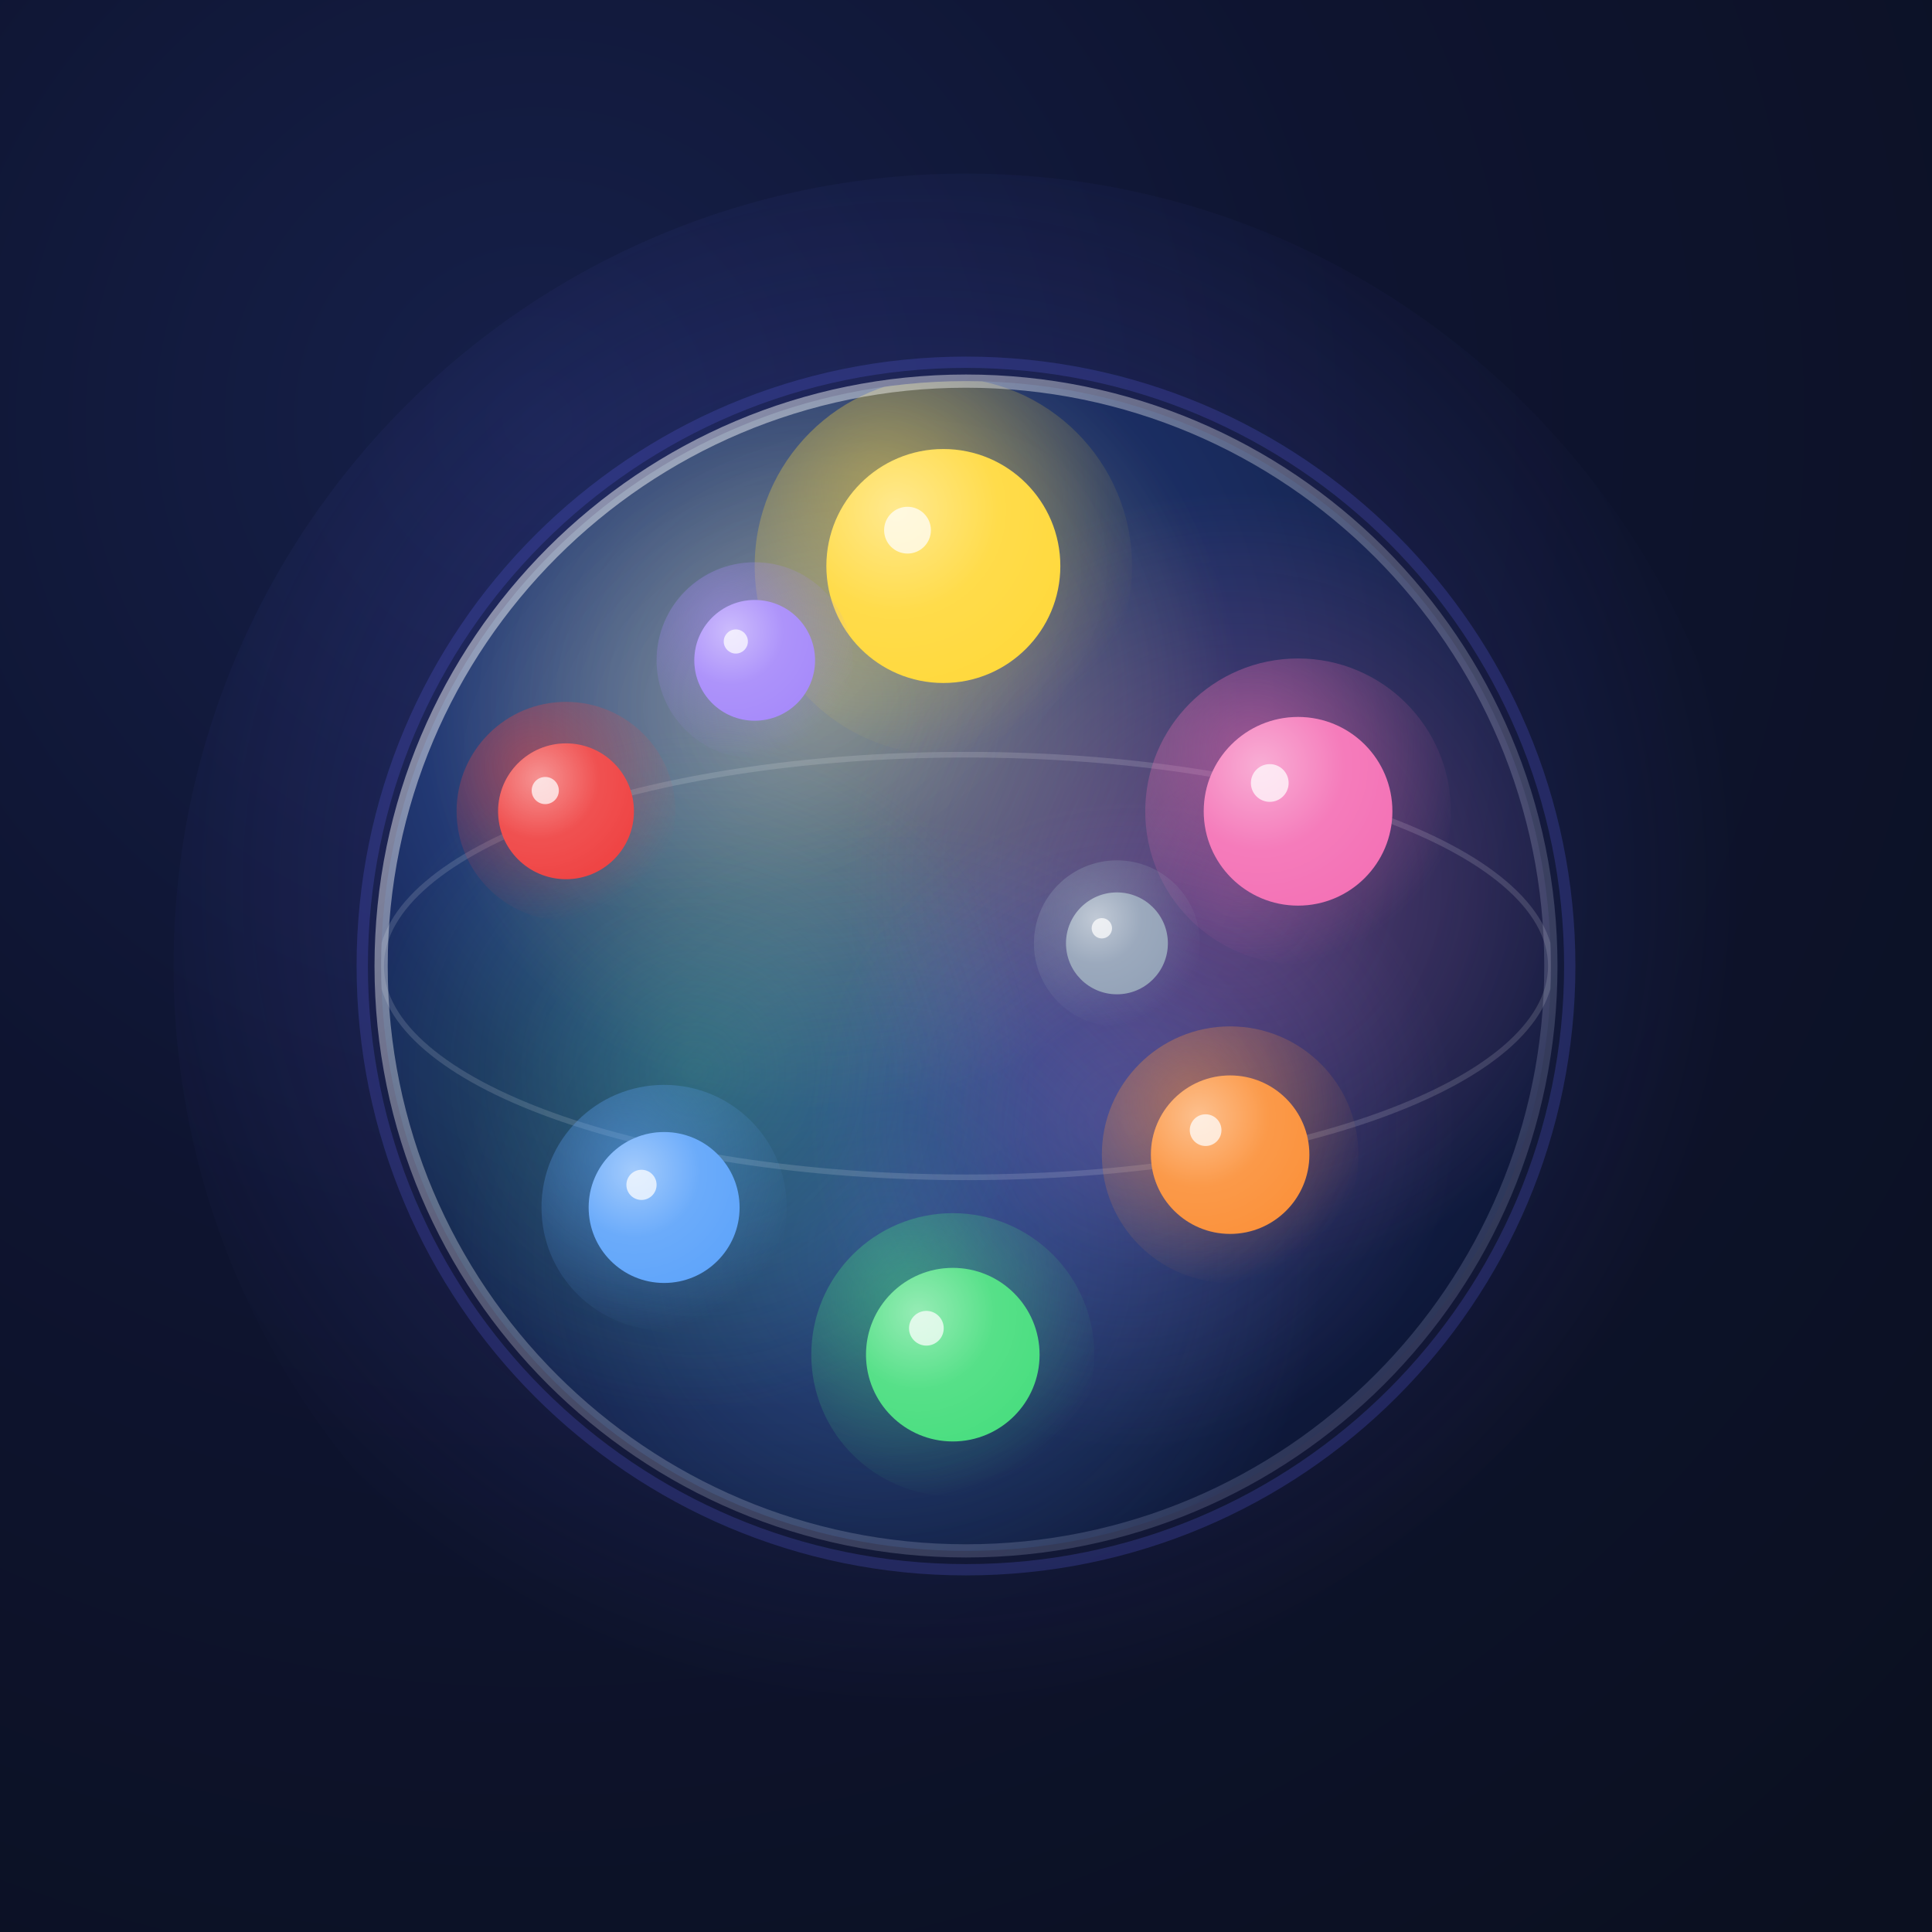
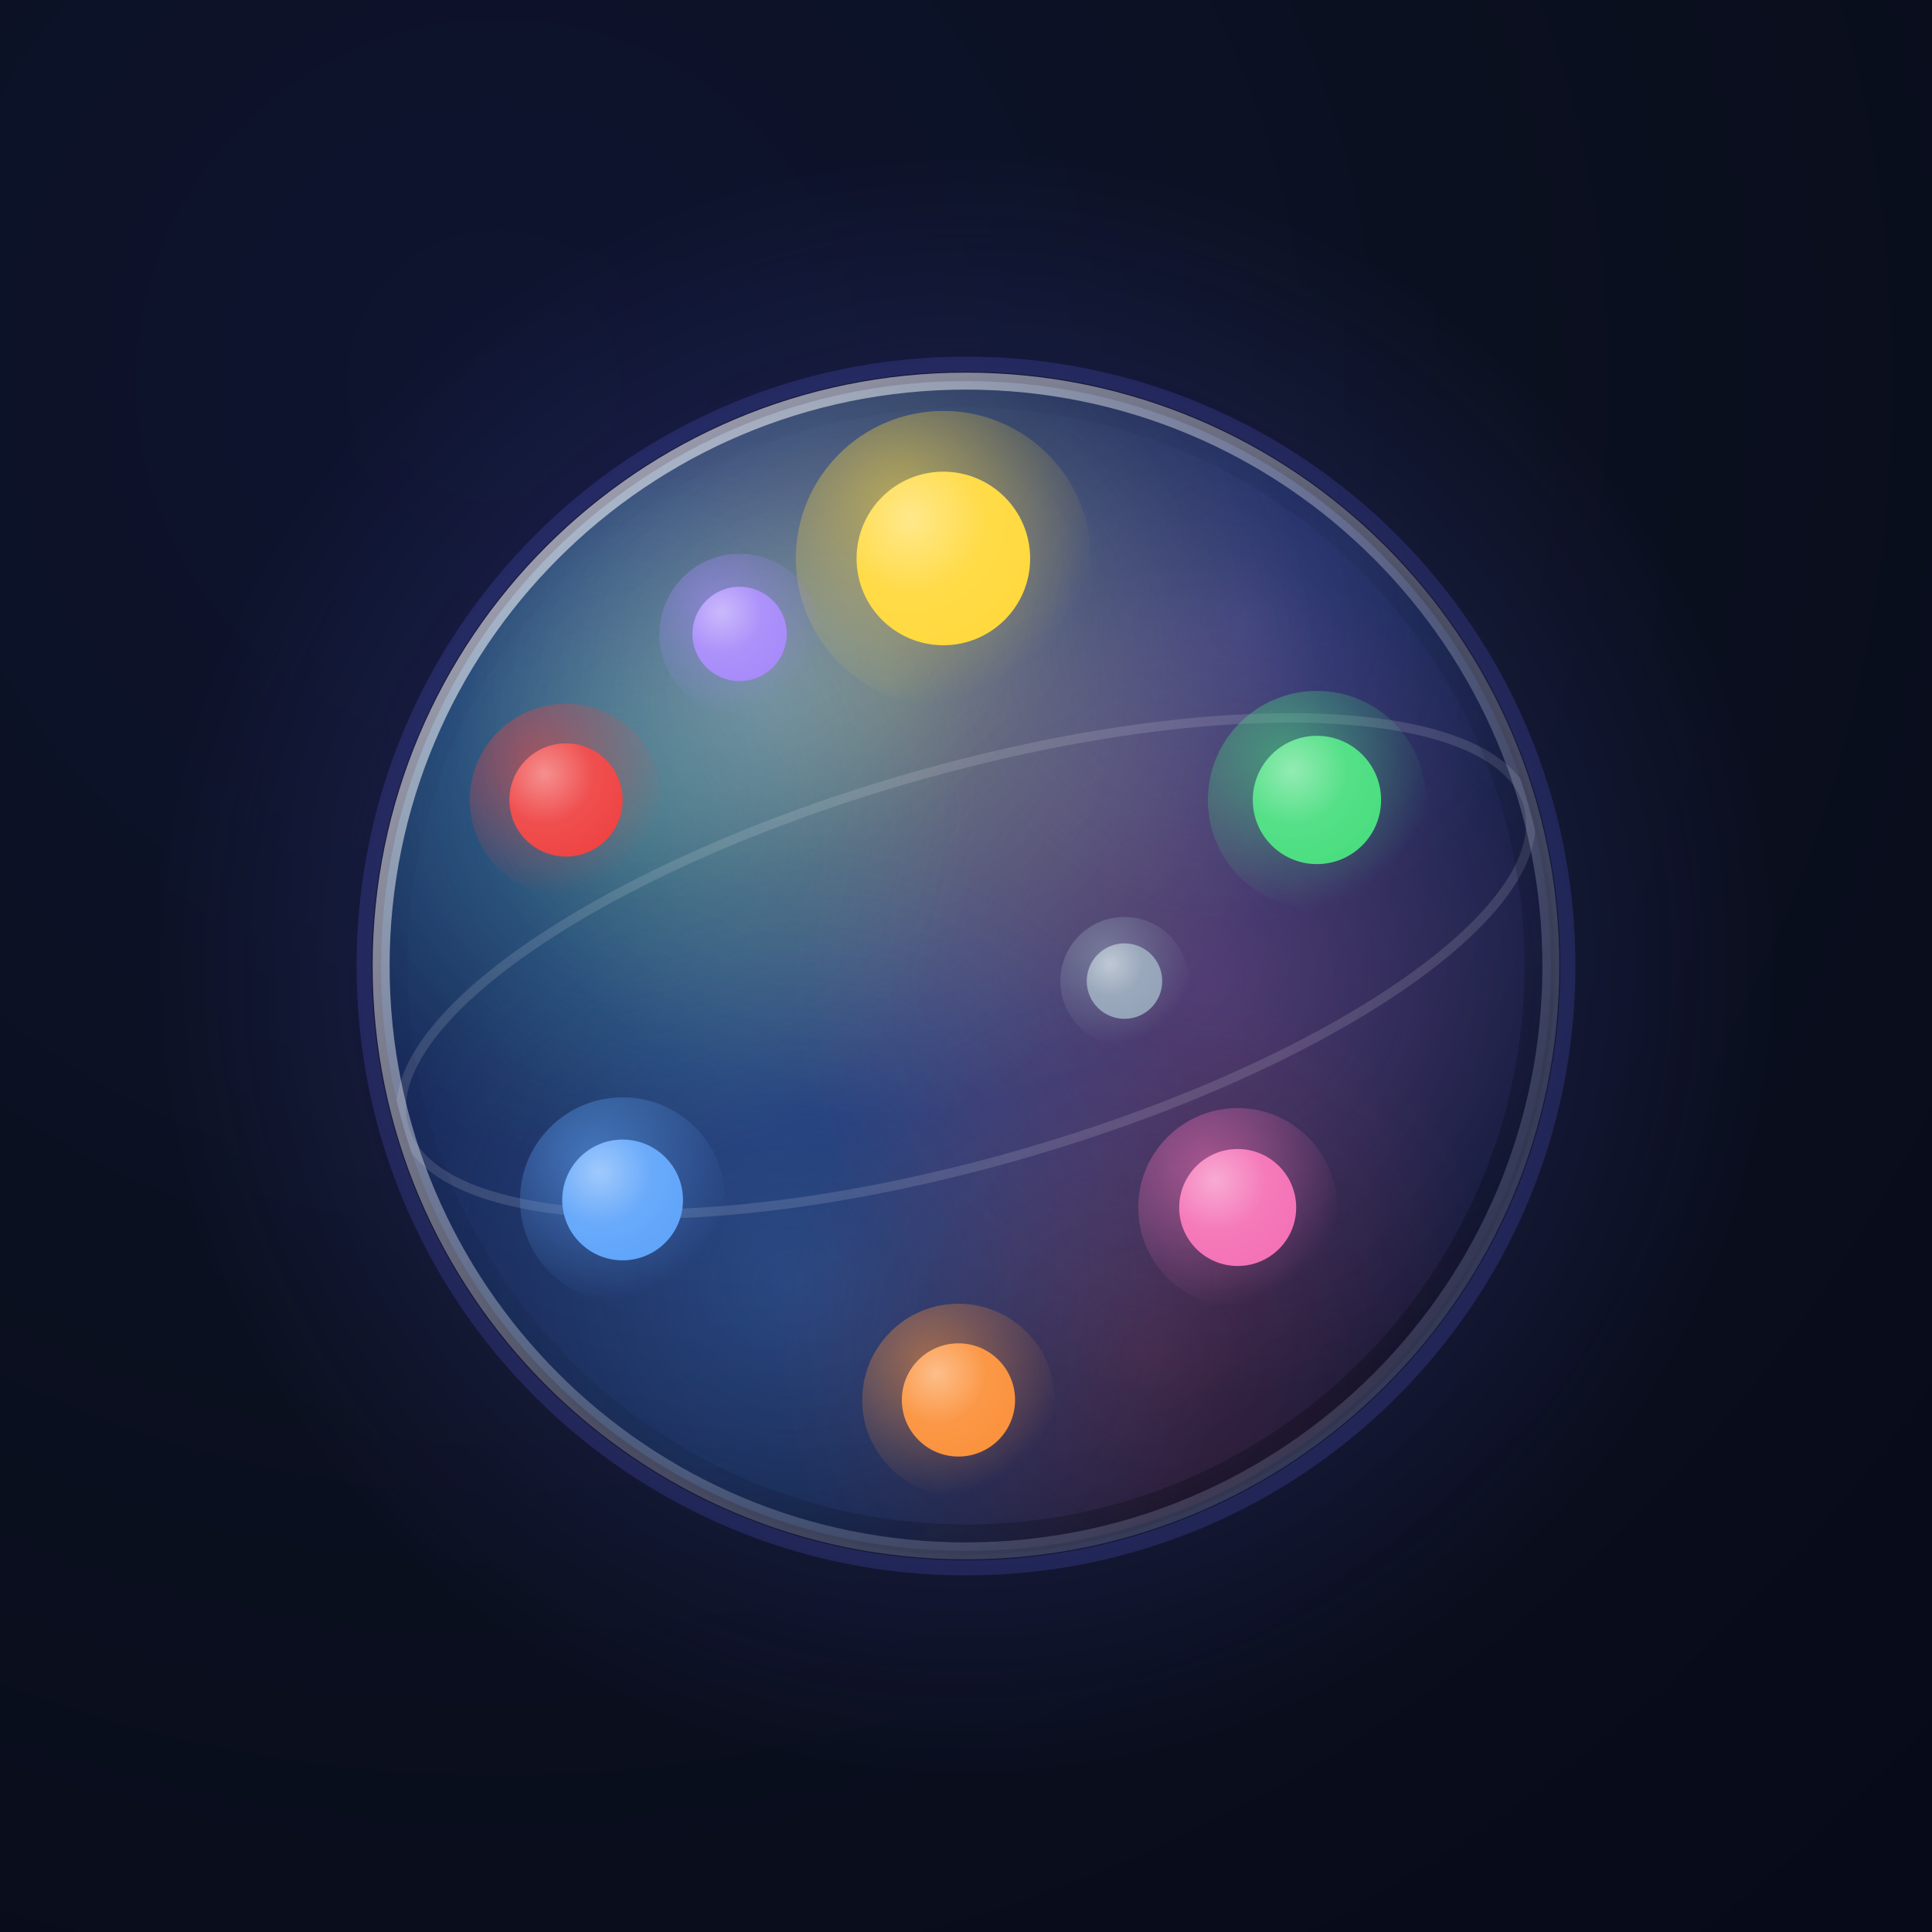
<svg xmlns="http://www.w3.org/2000/svg" width="1024" height="1024" viewBox="0 0 1024 1024">
  <defs>
-     <radialGradient id="bg" cx="28%" cy="22%" r="102%">
-       <stop offset="0%" stop-color="#16204A" />
-       <stop offset="42%" stop-color="#0E1430" />
-       <stop offset="100%" stop-color="#0B1020" />
+     <radialGradient id="bg" cx="26%" cy="20%" r="108%">
+       <stop offset="0%" stop-color="#0E1430" />
+       <stop offset="46%" stop-color="#0B1020" />
+       <stop offset="100%" stop-color="#070A18" />
    </radialGradient>
-     <radialGradient id="halo" cx="47%" cy="45%" r="52%">
-       <stop offset="0%" stop-color="#6366F1" stop-opacity="0.34" />
+     <radialGradient id="halo" cx="50%" cy="50%" r="50%">
+       <stop offset="0%" stop-color="#6366F1" stop-opacity="0.36" />
      <stop offset="100%" stop-color="#6366F1" stop-opacity="0" />
    </radialGradient>
-     <radialGradient id="sph" cx="34%" cy="28%" r="84%">
+     <radialGradient id="sph" cx="33%" cy="27%" r="86%">
      <stop offset="0%" stop-color="#3E63B4" />
      <stop offset="45%" stop-color="#1B2E63" />
      <stop offset="100%" stop-color="#0B1330" />
    </radialGradient>
-     <linearGradient id="rim" x1="230" y1="230" x2="800" y2="810" gradientUnits="userSpaceOnUse">
-       <stop offset="0%" stop-color="#FFFFFF" stop-opacity="0.55" />
-       <stop offset="50%" stop-color="#FFFFFF" stop-opacity="0.22" />
-       <stop offset="100%" stop-color="#A9B6F0" stop-opacity="0.16" />
+     <linearGradient id="rim" x1="250" y1="240" x2="790" y2="800" gradientUnits="userSpaceOnUse">
+       <stop offset="0%" stop-color="#FFFFFF" stop-opacity="0.62" />
+       <stop offset="52%" stop-color="#FFFFFF" stop-opacity="0.24" />
+       <stop offset="100%" stop-color="#A9B6F0" stop-opacity="0.18" />
    </linearGradient>
-     <radialGradient id="dotlight" cx="30%" cy="26%" r="80%">
-       <stop offset="0%" stop-color="#FFFFFF" stop-opacity="0.42" />
-       <stop offset="55%" stop-color="#FFFFFF" stop-opacity="0.07" />
+     <linearGradient id="rimshade" x1="250" y1="240" x2="790" y2="800" gradientUnits="userSpaceOnUse">
+       <stop offset="0%" stop-color="#05070F" stop-opacity="0" />
+       <stop offset="60%" stop-color="#05070F" stop-opacity="0.10" />
+       <stop offset="100%" stop-color="#05070F" stop-opacity="0.42" />
+     </linearGradient>
+     <radialGradient id="dotlight" cx="31%" cy="27%" r="78%">
+       <stop offset="0%" stop-color="#FFFFFF" stop-opacity="0.40" />
+       <stop offset="55%" stop-color="#FFFFFF" stop-opacity="0.06" />
      <stop offset="100%" stop-color="#FFFFFF" stop-opacity="0" />
    </radialGradient>
    <radialGradient id="spechilite">
-       <stop offset="0%" stop-color="#FFFFFF" stop-opacity="0.10" />
+       <stop offset="0%" stop-color="#FFFFFF" stop-opacity="0.11" />
      <stop offset="100%" stop-color="#FFFFFF" stop-opacity="0" />
    </radialGradient>
    <linearGradient id="wm" x1="0" y1="0" x2="0" y2="1">
      <stop offset="0%" stop-color="#FFFFFF" />
      <stop offset="100%" stop-color="#AEB9FF" />
    </linearGradient>
+     <radialGradient id="neb0">
+       <stop offset="0%" stop-color="#FFD93D" stop-opacity="0.9" />
+       <stop offset="100%" stop-color="#FFD93D" stop-opacity="0" />
+     </radialGradient>
+     <radialGradient id="neb1">
+       <stop offset="0%" stop-color="#F472B6" stop-opacity="0.9" />
+       <stop offset="100%" stop-color="#F472B6" stop-opacity="0" />
+     </radialGradient>
+     <radialGradient id="neb2">
+       <stop offset="0%" stop-color="#60A5FA" stop-opacity="0.9" />
+       <stop offset="100%" stop-color="#60A5FA" stop-opacity="0" />
+     </radialGradient>
+     <radialGradient id="neb3">
+       <stop offset="0%" stop-color="#4ADE80" stop-opacity="0.9" />
+       <stop offset="100%" stop-color="#4ADE80" stop-opacity="0" />
+     </radialGradient>
+     <radialGradient id="neb4">
+       <stop offset="0%" stop-color="#EF4444" stop-opacity="0.9" />
+       <stop offset="100%" stop-color="#EF4444" stop-opacity="0" />
+     </radialGradient>
+     <radialGradient id="neb5">
+       <stop offset="0%" stop-color="#A78BFA" stop-opacity="0.9" />
+       <stop offset="100%" stop-color="#A78BFA" stop-opacity="0" />
+     </radialGradient>
+     <radialGradient id="glow0" cx="35%" cy="30%" r="70%">
+       <stop offset="0%" stop-color="#FFD93D" stop-opacity="0.55" />
+       <stop offset="100%" stop-color="#FFD93D" stop-opacity="0" />
+     </radialGradient>
+     <radialGradient id="glow1" cx="35%" cy="30%" r="70%">
+       <stop offset="0%" stop-color="#4ADE80" stop-opacity="0.55" />
+       <stop offset="100%" stop-color="#4ADE80" stop-opacity="0" />
+     </radialGradient>
+     <radialGradient id="glow2" cx="35%" cy="30%" r="70%">
+       <stop offset="0%" stop-color="#60A5FA" stop-opacity="0.55" />
+       <stop offset="100%" stop-color="#60A5FA" stop-opacity="0" />
+     </radialGradient>
+     <radialGradient id="glow3" cx="35%" cy="30%" r="70%">
+       <stop offset="0%" stop-color="#F472B6" stop-opacity="0.55" />
+       <stop offset="100%" stop-color="#F472B6" stop-opacity="0" />
+     </radialGradient>
+     <radialGradient id="glow4" cx="35%" cy="30%" r="70%">
+       <stop offset="0%" stop-color="#FB923C" stop-opacity="0.55" />
+       <stop offset="100%" stop-color="#FB923C" stop-opacity="0" />
+     </radialGradient>
+     <radialGradient id="glow5" cx="35%" cy="30%" r="70%">
+       <stop offset="0%" stop-color="#EF4444" stop-opacity="0.55" />
+       <stop offset="100%" stop-color="#EF4444" stop-opacity="0" />
+     </radialGradient>
+     <radialGradient id="glow6" cx="35%" cy="30%" r="70%">
+       <stop offset="0%" stop-color="#A78BFA" stop-opacity="0.55" />
+       <stop offset="100%" stop-color="#A78BFA" stop-opacity="0" />
+     </radialGradient>
+     <radialGradient id="glow7" cx="35%" cy="30%" r="70%">
+       <stop offset="0%" stop-color="#94A3B8" stop-opacity="0.55" />
+       <stop offset="100%" stop-color="#94A3B8" stop-opacity="0" />
+     </radialGradient>
    <clipPath id="clip">
      <circle cx="512" cy="512" r="310" />
    </clipPath>
-     <radialGradient id="neb_joy">
-       <stop offset="0%" stop-color="#FFD93D" stop-opacity="0.34" />
-       <stop offset="100%" stop-color="#FFD93D" stop-opacity="0" />
-     </radialGradient>
-     <radialGradient id="neb_love">
-       <stop offset="0%" stop-color="#F472B6" stop-opacity="0.3" />
-       <stop offset="100%" stop-color="#F472B6" stop-opacity="0" />
-     </radialGradient>
-     <radialGradient id="neb_sad">
-       <stop offset="0%" stop-color="#60A5FA" stop-opacity="0.3" />
-       <stop offset="100%" stop-color="#60A5FA" stop-opacity="0" />
-     </radialGradient>
-     <radialGradient id="neb_calm">
-       <stop offset="0%" stop-color="#4ADE80" stop-opacity="0.26" />
-       <stop offset="100%" stop-color="#4ADE80" stop-opacity="0" />
-     </radialGradient>
-     <radialGradient id="neb_fear">
-       <stop offset="0%" stop-color="#A78BFA" stop-opacity="0.22" />
-       <stop offset="100%" stop-color="#A78BFA" stop-opacity="0" />
-     </radialGradient>
-     <radialGradient id="glow_joy" cx="35%" cy="30%" r="72%">
-       <stop offset="0%" stop-color="#FFD93D" stop-opacity="0.50" />
-       <stop offset="100%" stop-color="#FFD93D" stop-opacity="0" />
-     </radialGradient>
-     <radialGradient id="glow_calm" cx="35%" cy="30%" r="72%">
-       <stop offset="0%" stop-color="#4ADE80" stop-opacity="0.50" />
-       <stop offset="100%" stop-color="#4ADE80" stop-opacity="0" />
-     </radialGradient>
-     <radialGradient id="glow_love" cx="35%" cy="30%" r="72%">
-       <stop offset="0%" stop-color="#F472B6" stop-opacity="0.50" />
-       <stop offset="100%" stop-color="#F472B6" stop-opacity="0" />
-     </radialGradient>
-     <radialGradient id="glow_surprise" cx="35%" cy="30%" r="72%">
-       <stop offset="0%" stop-color="#FB923C" stop-opacity="0.50" />
-       <stop offset="100%" stop-color="#FB923C" stop-opacity="0" />
-     </radialGradient>
-     <radialGradient id="glow_sad" cx="35%" cy="30%" r="72%">
-       <stop offset="0%" stop-color="#60A5FA" stop-opacity="0.50" />
-       <stop offset="100%" stop-color="#60A5FA" stop-opacity="0" />
-     </radialGradient>
-     <radialGradient id="glow_anger" cx="35%" cy="30%" r="72%">
-       <stop offset="0%" stop-color="#EF4444" stop-opacity="0.50" />
-       <stop offset="100%" stop-color="#EF4444" stop-opacity="0" />
-     </radialGradient>
-     <radialGradient id="glow_fear" cx="35%" cy="30%" r="72%">
-       <stop offset="0%" stop-color="#A78BFA" stop-opacity="0.50" />
-       <stop offset="100%" stop-color="#A78BFA" stop-opacity="0" />
-     </radialGradient>
-     <radialGradient id="glow_tired" cx="35%" cy="30%" r="72%">
-       <stop offset="0%" stop-color="#94A3B8" stop-opacity="0.50" />
-       <stop offset="100%" stop-color="#94A3B8" stop-opacity="0" />
-     </radialGradient>
  </defs>
  <rect width="1024" height="1024" fill="url(#bg)" />
-   <circle cx="512" cy="512" r="420" fill="url(#halo)" />
+   <circle cx="512" cy="512" r="430" fill="url(#halo)" />
  <g clip-path="url(#clip)">
    <circle cx="512" cy="512" r="310" fill="url(#sph)" />
-     <circle cx="440" cy="372" r="216" fill="url(#neb_joy)" />
-     <circle cx="656" cy="470" r="210" fill="url(#neb_love)" />
-     <circle cx="470" cy="664" r="230" fill="url(#neb_sad)" />
-     <circle cx="368" cy="568" r="182" fill="url(#neb_calm)" />
-     <circle cx="600" cy="596" r="172" fill="url(#neb_fear)" />
-     <ellipse cx="512" cy="512" rx="310" ry="112" fill="none" stroke="#FFFFFF" stroke-opacity="0.14" stroke-width="3" />
-     <ellipse cx="416" cy="352" rx="188" ry="112" fill="url(#spechilite)" transform="rotate(-28 416 352)" />
-     <circle cx="500" cy="300" r="100" fill="url(#glow_joy)" />
-     <circle cx="500" cy="300" r="62" fill="#FFD93D" />
-     <circle cx="500" cy="300" r="62" fill="url(#dotlight)" />
-     <circle cx="481" cy="281" r="12.4" fill="#FFFFFF" opacity="0.72" />
-     <circle cx="688" cy="430" r="81" fill="url(#glow_love)" />
-     <circle cx="688" cy="430" r="50" fill="#F472B6" />
-     <circle cx="688" cy="430" r="50" fill="url(#dotlight)" />
-     <circle cx="673" cy="415" r="10.0" fill="#FFFFFF" opacity="0.72" />
-     <circle cx="505" cy="718" r="75" fill="url(#glow_calm)" />
-     <circle cx="505" cy="718" r="46" fill="#4ADE80" />
-     <circle cx="505" cy="718" r="46" fill="url(#dotlight)" />
-     <circle cx="491" cy="704" r="9.2" fill="#FFFFFF" opacity="0.72" />
-     <circle cx="652" cy="612" r="68" fill="url(#glow_surprise)" />
-     <circle cx="652" cy="612" r="42" fill="#FB923C" />
-     <circle cx="652" cy="612" r="42" fill="url(#dotlight)" />
-     <circle cx="639" cy="599" r="8.4" fill="#FFFFFF" opacity="0.72" />
-     <circle cx="352" cy="640" r="65" fill="url(#glow_sad)" />
-     <circle cx="352" cy="640" r="40" fill="#60A5FA" />
-     <circle cx="352" cy="640" r="40" fill="url(#dotlight)" />
-     <circle cx="340" cy="628" r="8.0" fill="#FFFFFF" opacity="0.72" />
-     <circle cx="300" cy="430" r="58" fill="url(#glow_anger)" />
-     <circle cx="300" cy="430" r="36" fill="#EF4444" />
-     <circle cx="300" cy="430" r="36" fill="url(#dotlight)" />
-     <circle cx="289" cy="419" r="7.2" fill="#FFFFFF" opacity="0.72" />
-     <circle cx="400" cy="350" r="52" fill="url(#glow_fear)" />
-     <circle cx="400" cy="350" r="32" fill="#A78BFA" />
-     <circle cx="400" cy="350" r="32" fill="url(#dotlight)" />
-     <circle cx="390" cy="340" r="6.4" fill="#FFFFFF" opacity="0.72" />
-     <circle cx="592" cy="500" r="44" fill="url(#glow_tired)" />
-     <circle cx="592" cy="500" r="27" fill="#94A3B8" />
-     <circle cx="592" cy="500" r="27" fill="url(#dotlight)" />
-     <circle cx="584" cy="492" r="5.4" fill="#FFFFFF" opacity="0.72" />
+     <circle cx="470" cy="360" r="230" fill="url(#neb0)" opacity="0.333" />
+     <circle cx="640" cy="520" r="220" fill="url(#neb1)" opacity="0.289" />
+     <circle cx="420" cy="680" r="235" fill="url(#neb2)" opacity="0.289" />
+     <circle cx="330" cy="430" r="190" fill="url(#neb3)" opacity="0.244" />
+     <circle cx="610" cy="720" r="200" fill="url(#neb4)" opacity="0.222" />
+     <circle cx="660" cy="330" r="160" fill="url(#neb5)" opacity="0.222" />
+     <ellipse cx="512" cy="512" rx="310" ry="104" fill="none" stroke="#FFFFFF" stroke-opacity="0.13" stroke-width="5" transform="rotate(-16 512 512)" />
+     <ellipse cx="412" cy="348" rx="186" ry="110" fill="url(#spechilite)" transform="rotate(-28 412 348)" />
+     <circle cx="500" cy="296" r="78.2" fill="url(#glow0)" />
+     <circle cx="500" cy="296" r="46" fill="#FFD93D" />
+     <circle cx="500" cy="296" r="46" fill="url(#dotlight)" />
+     <circle cx="698" cy="424" r="57.8" fill="url(#glow1)" />
+     <circle cx="698" cy="424" r="34" fill="#4ADE80" />
+     <circle cx="698" cy="424" r="34" fill="url(#dotlight)" />
+     <circle cx="330" cy="636" r="54.4" fill="url(#glow2)" />
+     <circle cx="330" cy="636" r="32" fill="#60A5FA" />
+     <circle cx="330" cy="636" r="32" fill="url(#dotlight)" />
+     <circle cx="656" cy="640" r="52.7" fill="url(#glow3)" />
+     <circle cx="656" cy="640" r="31" fill="#F472B6" />
+     <circle cx="656" cy="640" r="31" fill="url(#dotlight)" />
+     <circle cx="508" cy="742" r="51.0" fill="url(#glow4)" />
+     <circle cx="508" cy="742" r="30" fill="#FB923C" />
+     <circle cx="508" cy="742" r="30" fill="url(#dotlight)" />
+     <circle cx="300" cy="424" r="51.0" fill="url(#glow5)" />
+     <circle cx="300" cy="424" r="30" fill="#EF4444" />
+     <circle cx="300" cy="424" r="30" fill="url(#dotlight)" />
+     <circle cx="392" cy="336" r="42.5" fill="url(#glow6)" />
+     <circle cx="392" cy="336" r="25" fill="#A78BFA" />
+     <circle cx="392" cy="336" r="25" fill="url(#dotlight)" />
+     <circle cx="596" cy="520" r="34.0" fill="url(#glow7)" />
+     <circle cx="596" cy="520" r="20" fill="#94A3B8" />
+     <circle cx="596" cy="520" r="20" fill="url(#dotlight)" />
  </g>
-   <circle cx="512" cy="512" r="310" fill="none" stroke="url(#rim)" stroke-width="7" />
-   <circle cx="512" cy="512" r="320" fill="none" stroke="#6366F1" stroke-opacity="0.22" stroke-width="6" />
+   <circle cx="512" cy="512" r="304" fill="none" stroke="url(#rimshade)" stroke-width="16" />
+   <circle cx="512" cy="512" r="310" fill="none" stroke="url(#rim)" stroke-width="9" />
+   <circle cx="512" cy="512" r="319" fill="none" stroke="#6366F1" stroke-opacity="0.20" stroke-width="8" />
</svg>
